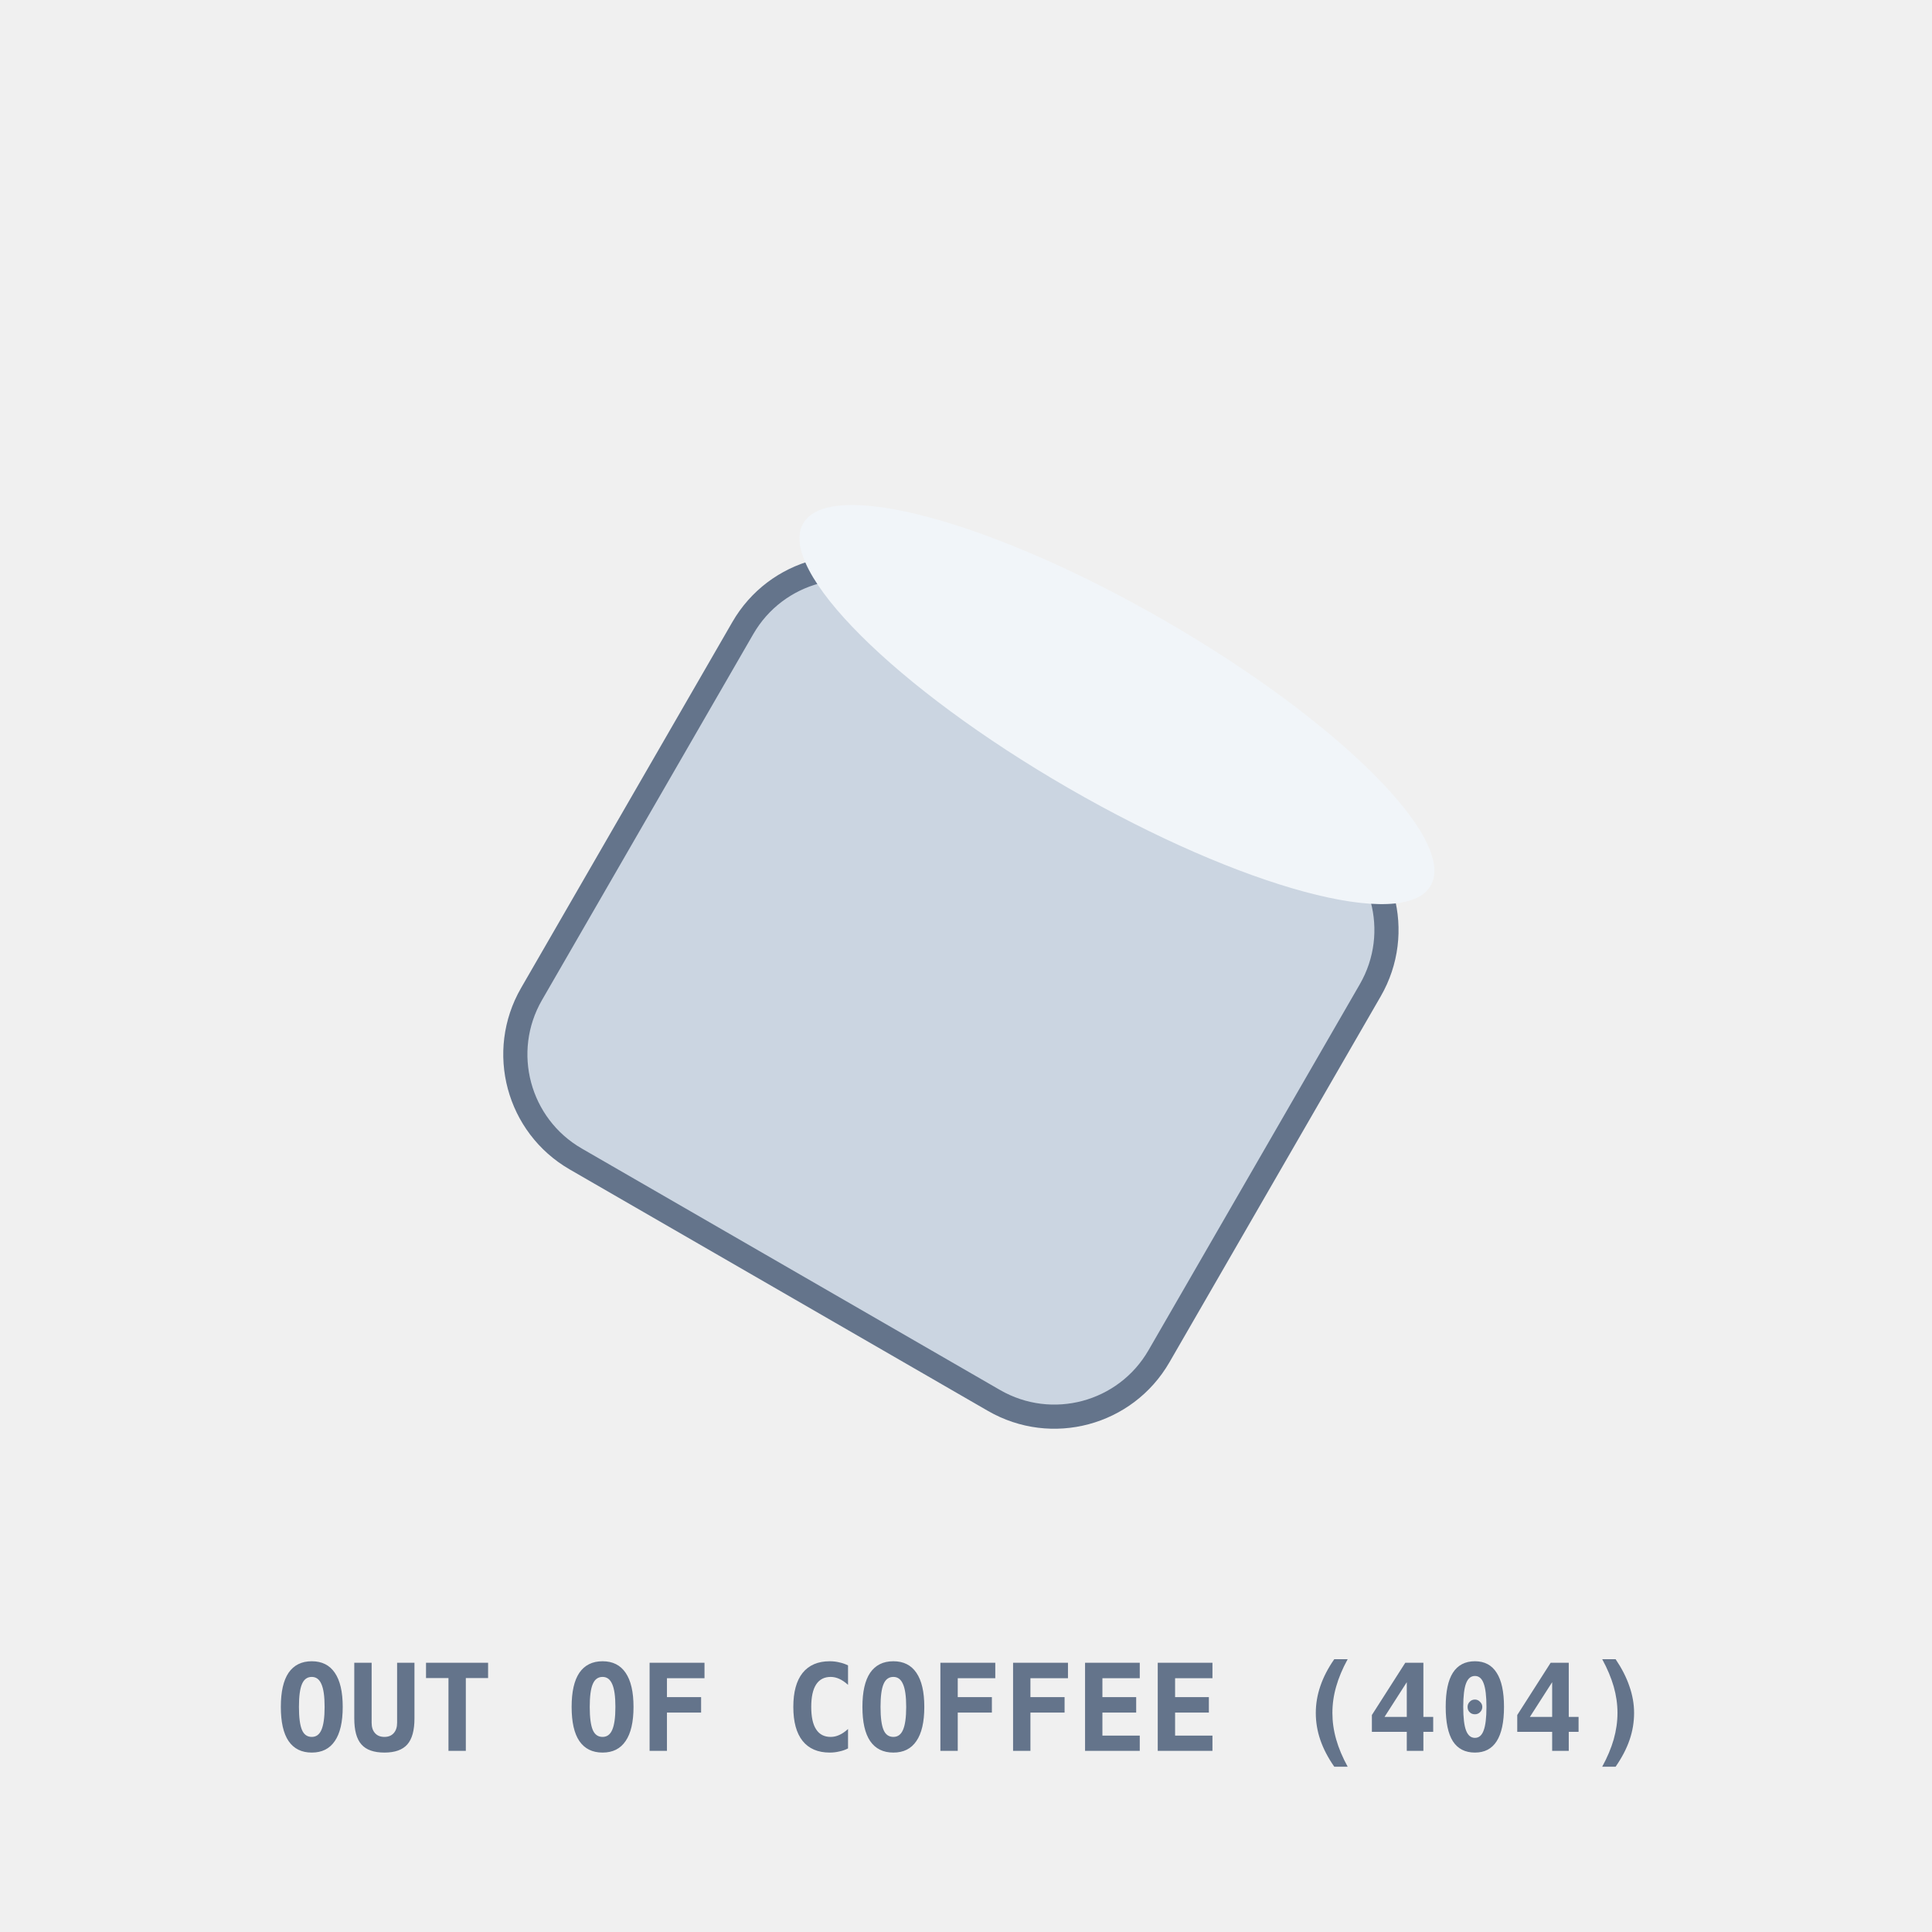
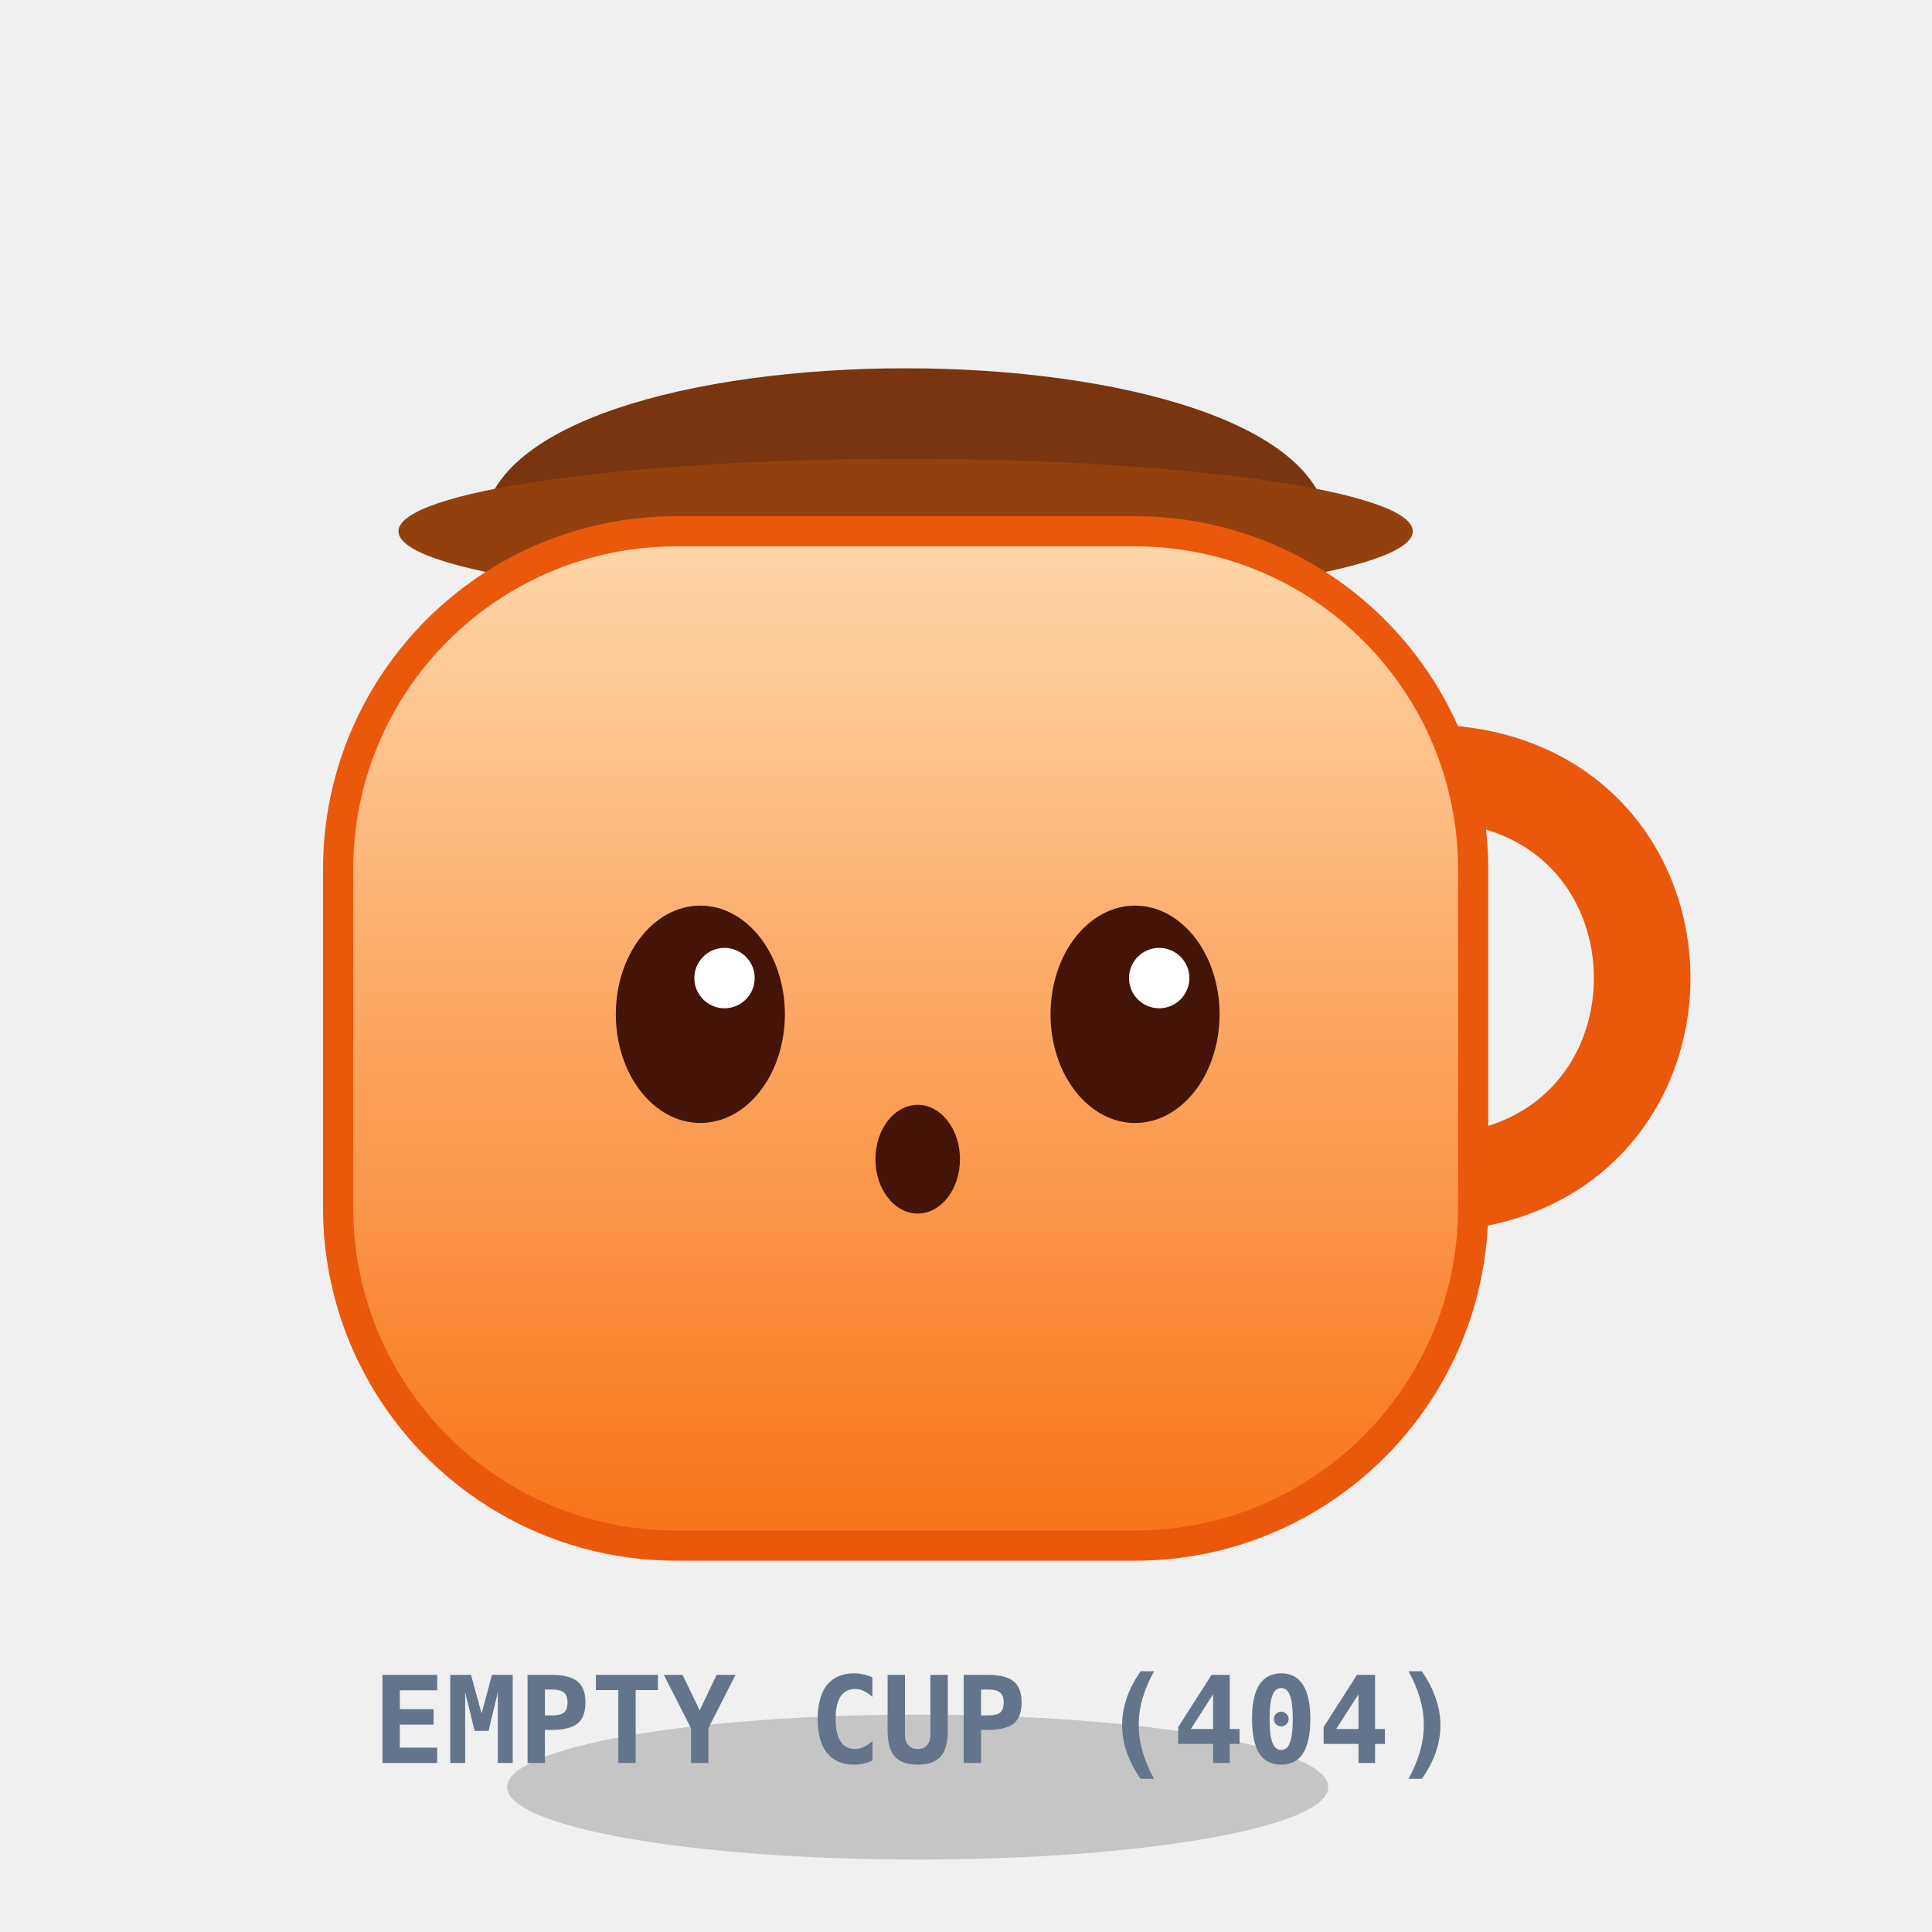
<svg xmlns="http://www.w3.org/2000/svg" viewBox="0 0 160 160" width="100%" height="100%">
-   <g transform="rotate(30 80 80)">
-     <rect x="50" y="55" width="60" height="55" rx="10" fill="#cbd5e1" stroke="#64748b" stroke-width="2" />
-     <ellipse cx="80" cy="55" rx="30" ry="8" fill="#f1f5f9" />
+   <defs>
+     <linearGradient id="mug-grad" x1="0%" y1="0%" x2="0%" y2="100%">
+       <stop offset="0%" stop-color="#fed7aa" />
+       <stop offset="100%" stop-color="#f97316" />
+     </linearGradient>
+   </defs>
+   <style>
+     @keyframes mugFade {
+       0%, 100% { opacity: 0.95; }
+       50% { opacity: 0.25; }
+     }
+     @keyframes lookLR {
+       0%, 100% { transform: translateX(0); }
+       25% { transform: translateX(-6px); }
+       75% { transform: translateX(6px); }
+     }
+     .head-fade { animation: mugFade 3s ease-in-out infinite; }
+     .eyes-roam { animation: lookLR 2.6s ease-in-out infinite; }
+   </style>
+   <ellipse cx="76" cy="148" rx="34" ry="6" fill="#000000" opacity="0.18" />
+   <g class="head-fade">
+     <path d="M 40 44 C 40 26 110 26 110 44 Z" fill="#78350f" />
+     <ellipse cx="75" cy="44" rx="42" ry="6" fill="#92400e" />
+     <path d="M 118 64 C 142 64 142 98 118 98" fill="none" stroke="#ea580c" stroke-width="8" stroke-linecap="round" />
+     <rect x="28" y="44" width="94" height="84" rx="28" fill="url(#mug-grad)" stroke="#ea580c" stroke-width="2.5" />
+     <g class="eyes-roam">
+       <ellipse cx="58" cy="84" rx="7" ry="9" fill="#431407" />
+       <circle cx="60" cy="81" r="2.5" fill="#ffffff" />
+       <ellipse cx="94" cy="84" rx="7" ry="9" fill="#431407" />
+       <circle cx="96" cy="81" r="2.5" fill="#ffffff" />
+     </g>
+     <ellipse cx="76" cy="96" rx="3.5" ry="4.5" fill="#431407" />
  </g>
-   <text x="80" y="145" font-family="monospace" font-size="10" font-weight="bold" fill="#64748b" text-anchor="middle">OUT OF COFFEE (404)</text>
+   <text x="76" y="146" font-family="monospace" font-size="10" font-weight="bold" fill="#64748b" text-anchor="middle">EMPTY CUP (404)</text>
</svg>
